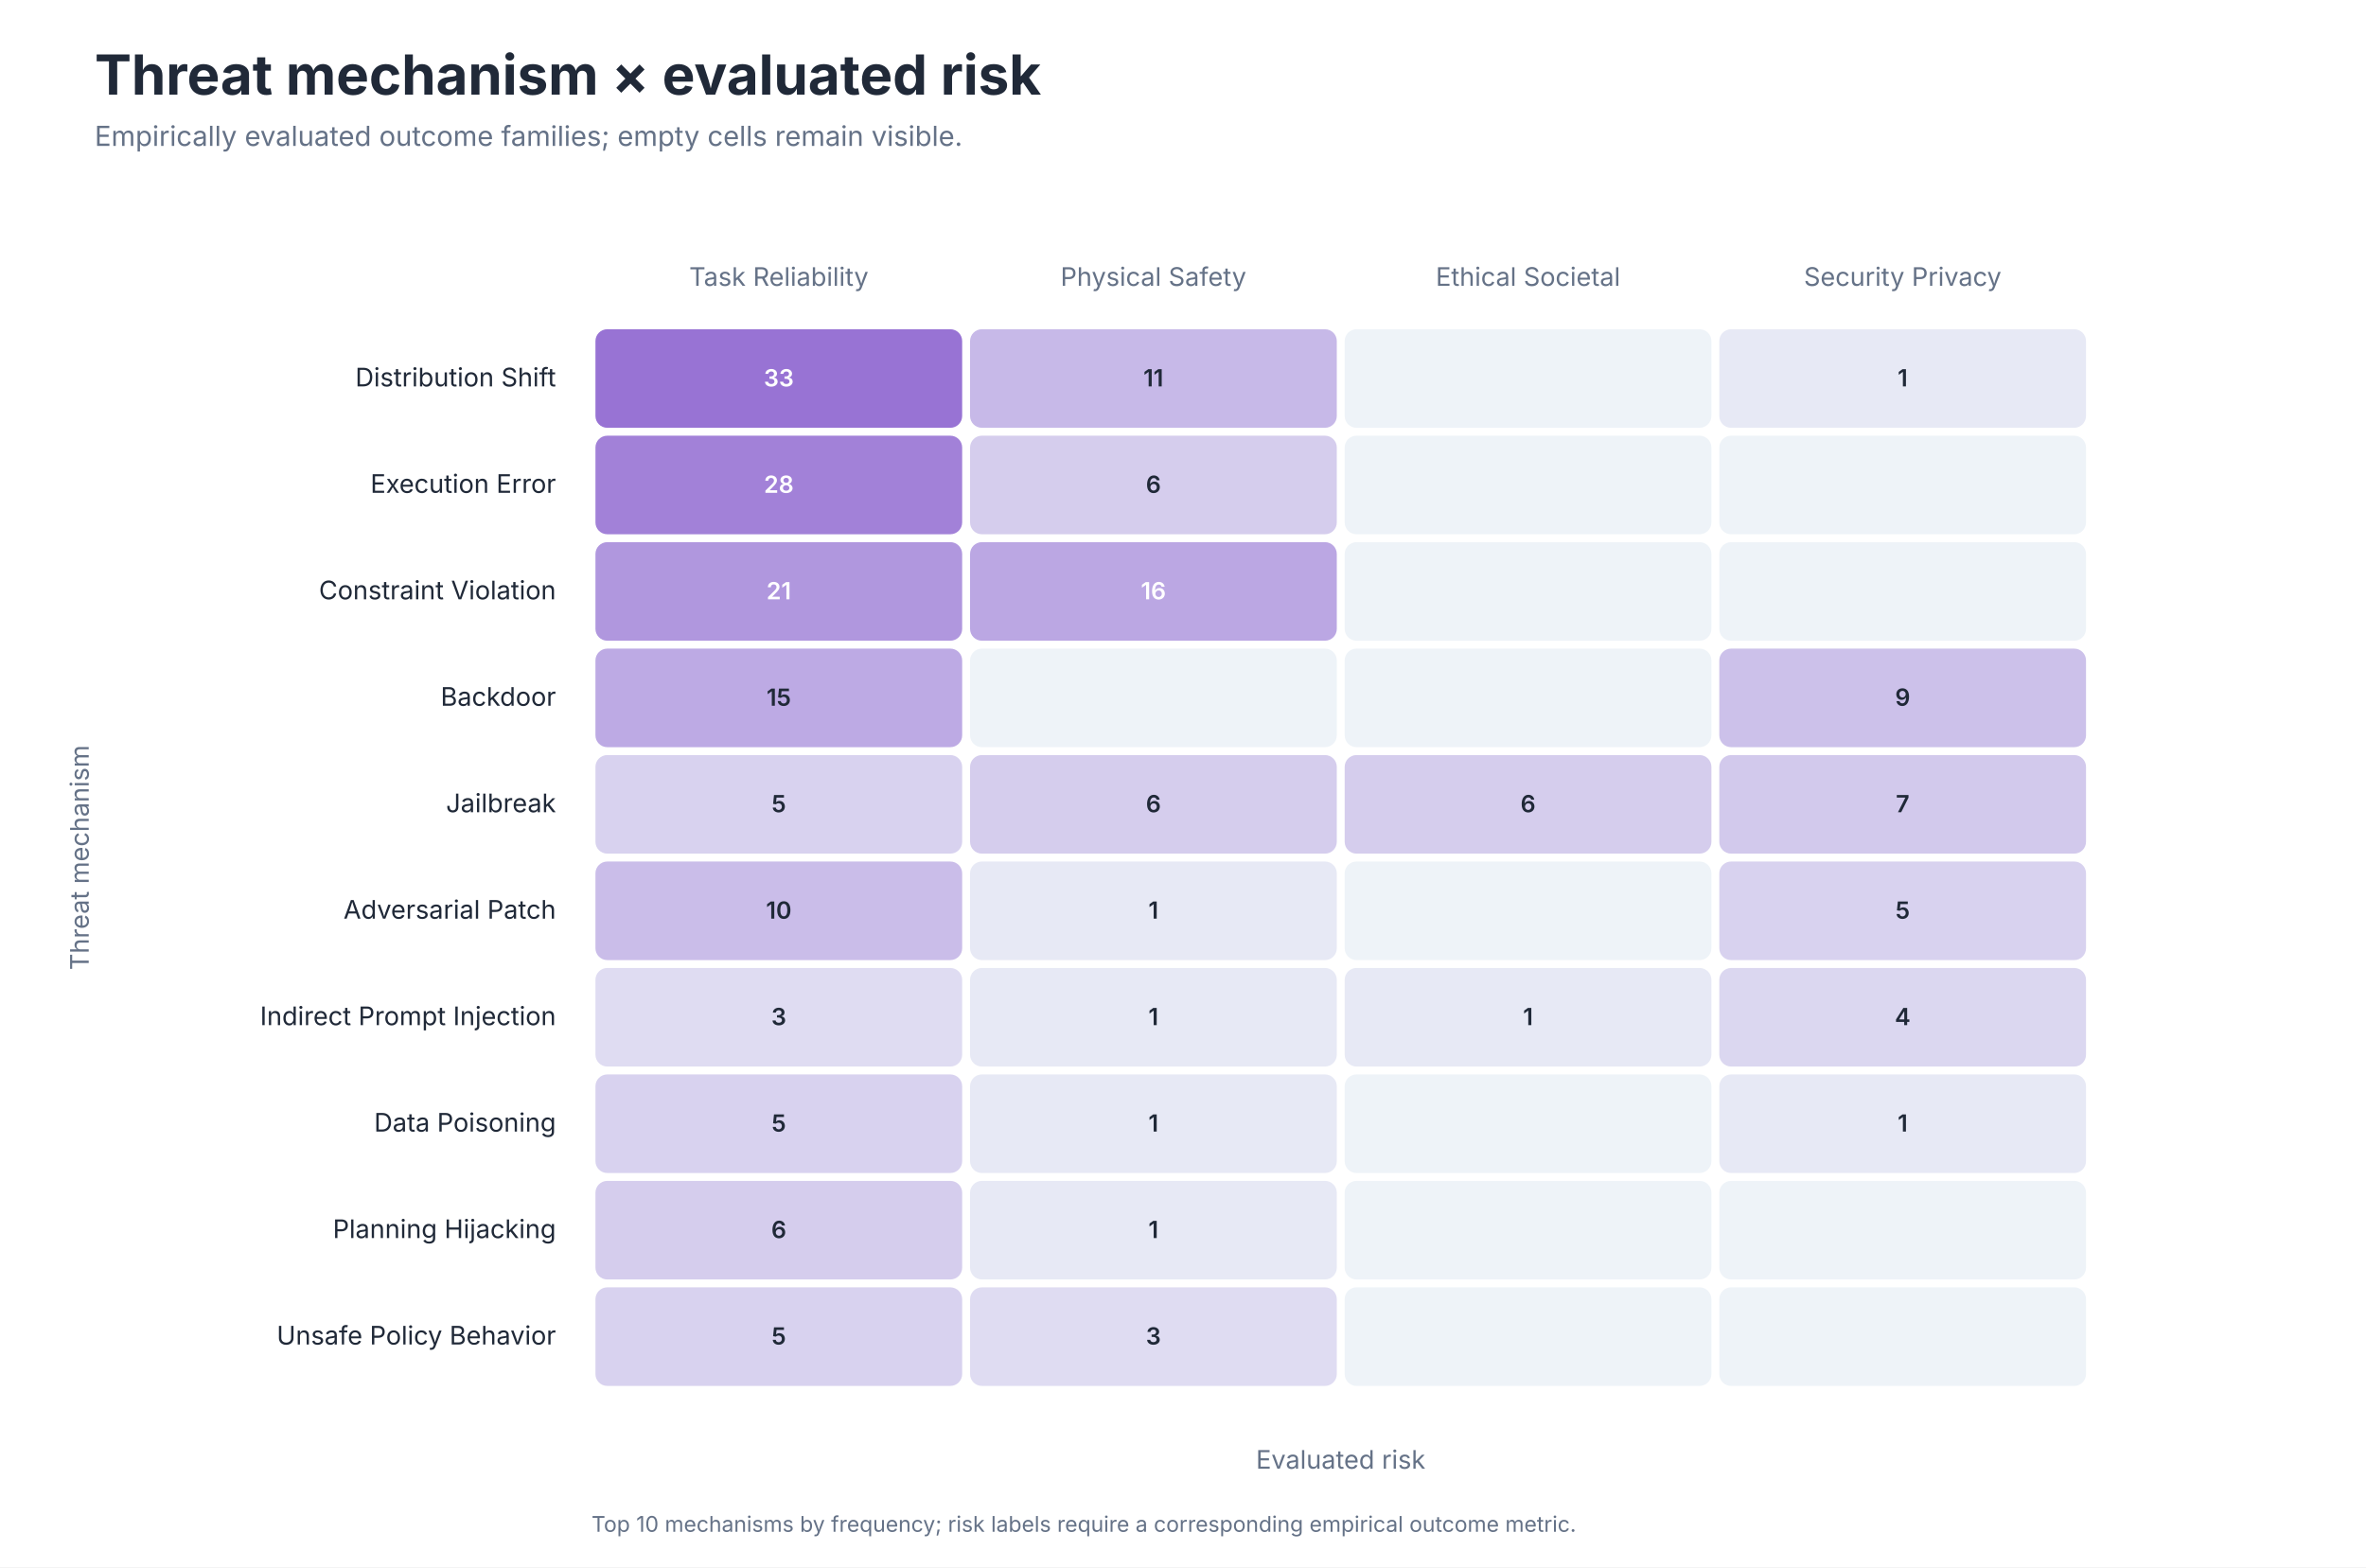
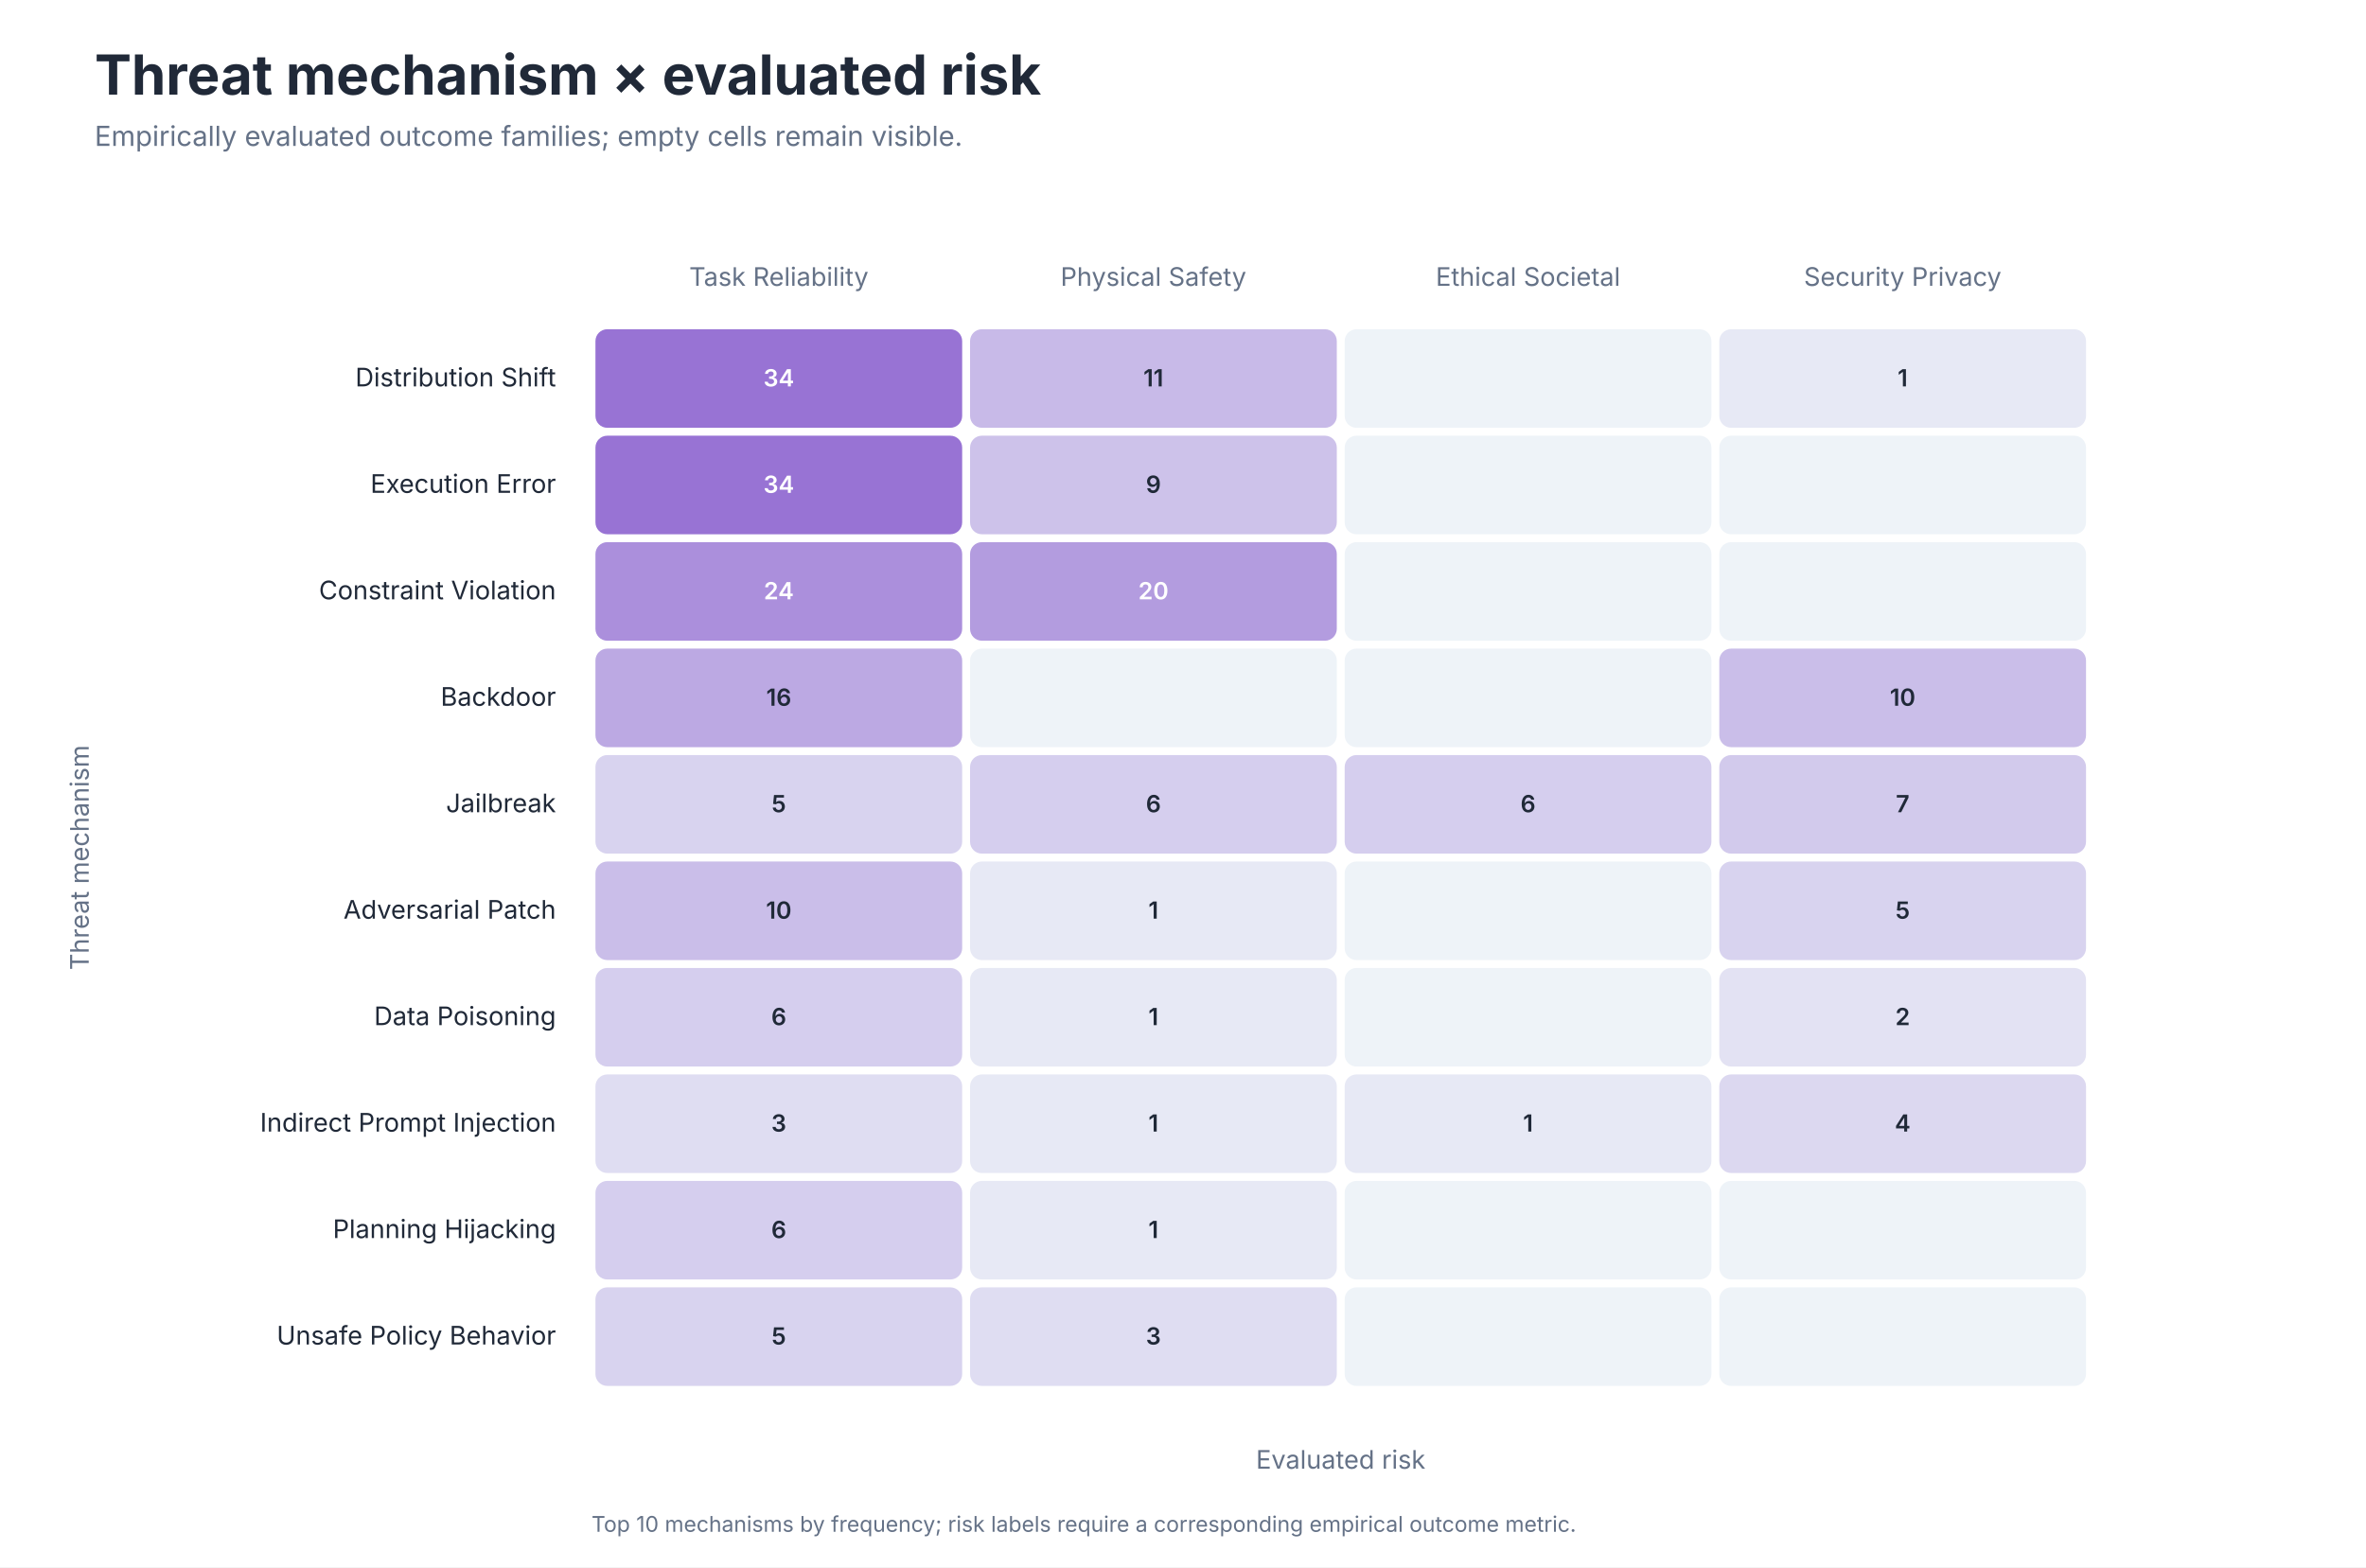
<svg xmlns="http://www.w3.org/2000/svg" role="img" aria-labelledby="title desc" viewBox="0 0 1200 795">
  <style>
text { font-family: -apple-system, BlinkMacSystemFont, 'Segoe UI', sans-serif; }
.title { font-size: 28px; font-weight: 650; fill: #202938; }
.subtitle { font-size: 14px; fill: #657287; }
.axis { font-size: 13px; fill: #657287; }
.label { font-size: 13px; fill: #202938; }
.small { font-size: 11px; fill: #657287; }
</style>
  <rect width="1200" height="795" fill="#FFFFFF" />
  <text class="title" x="48" y="48">Threat mechanism × evaluated risk</text>
  <text class="subtitle" x="48" y="74">Empirically evaluated outcome families; empty cells remain visible.</text>
  <text class="axis" x="395.0" y="145" text-anchor="middle">Task Reliability</text>
  <text class="axis" x="585.0" y="145" text-anchor="middle">Physical Safety</text>
  <text class="axis" x="775.0" y="145" text-anchor="middle">Ethical Societal</text>
  <text class="axis" x="965.0" y="145" text-anchor="middle">Security Privacy</text>
  <text class="label" x="282" y="196.0" text-anchor="end">Distribution Shift</text>
  <rect x="302" y="167" width="186" height="50" rx="6" fill="#9873D4" />
-   <text x="395.0" y="196.0" text-anchor="middle" font-size="12" font-weight="600" fill="#FFFFFF">33</text>
-   <rect x="492" y="167" width="186" height="50" rx="6" fill="#C7B9E8" />
+   <text x="395.0" y="196.0" text-anchor="middle" font-size="12" font-weight="600" fill="#FFFFFF">34</text>
+   <rect x="492" y="167" width="186" height="50" rx="6" fill="#C8BAE8" />
  <text x="585.0" y="196.0" text-anchor="middle" font-size="12" font-weight="600" fill="#202938">11</text>
  <rect x="682" y="167" width="186" height="50" rx="6" fill="#EEF3F8" />
  <text x="775.0" y="196.0" text-anchor="middle" font-size="12" font-weight="600" fill="#202938" />
  <rect x="872" y="167" width="186" height="50" rx="6" fill="#E7E9F5" />
  <text x="965.0" y="196.0" text-anchor="middle" font-size="12" font-weight="600" fill="#202938">1</text>
  <text class="label" x="282" y="250.0" text-anchor="end">Execution Error</text>
-   <rect x="302" y="221" width="186" height="50" rx="6" fill="#A281D8" />
-   <text x="395.0" y="250.0" text-anchor="middle" font-size="12" font-weight="600" fill="#FFFFFF">28</text>
-   <rect x="492" y="221" width="186" height="50" rx="6" fill="#D5CDED" />
-   <text x="585.0" y="250.0" text-anchor="middle" font-size="12" font-weight="600" fill="#202938">6</text>
+   <rect x="302" y="221" width="186" height="50" rx="6" fill="#9873D4" />
+   <text x="395.0" y="250.0" text-anchor="middle" font-size="12" font-weight="600" fill="#FFFFFF">34</text>
+   <rect x="492" y="221" width="186" height="50" rx="6" fill="#CDC2EA" />
+   <text x="585.0" y="250.0" text-anchor="middle" font-size="12" font-weight="600" fill="#202938">9</text>
  <rect x="682" y="221" width="186" height="50" rx="6" fill="#EEF3F8" />
  <text x="775.0" y="250.0" text-anchor="middle" font-size="12" font-weight="600" fill="#202938" />
  <rect x="872" y="221" width="186" height="50" rx="6" fill="#EEF3F8" />
  <text x="965.0" y="250.0" text-anchor="middle" font-size="12" font-weight="600" fill="#202938" />
  <text class="label" x="282" y="304.0" text-anchor="end">Constraint Violation</text>
-   <rect x="302" y="275" width="186" height="50" rx="6" fill="#B097DE" />
-   <text x="395.0" y="304.0" text-anchor="middle" font-size="12" font-weight="600" fill="#FFFFFF">21</text>
-   <rect x="492" y="275" width="186" height="50" rx="6" fill="#BBA7E3" />
-   <text x="585.0" y="304.0" text-anchor="middle" font-size="12" font-weight="600" fill="#FFFFFF">16</text>
+   <rect x="302" y="275" width="186" height="50" rx="6" fill="#AB8FDC" />
+   <text x="395.0" y="304.0" text-anchor="middle" font-size="12" font-weight="600" fill="#FFFFFF">24</text>
+   <rect x="492" y="275" width="186" height="50" rx="6" fill="#B39CDF" />
+   <text x="585.0" y="304.0" text-anchor="middle" font-size="12" font-weight="600" fill="#FFFFFF">20</text>
  <rect x="682" y="275" width="186" height="50" rx="6" fill="#EEF3F8" />
  <text x="775.0" y="304.0" text-anchor="middle" font-size="12" font-weight="600" fill="#202938" />
  <rect x="872" y="275" width="186" height="50" rx="6" fill="#EEF3F8" />
  <text x="965.0" y="304.0" text-anchor="middle" font-size="12" font-weight="600" fill="#202938" />
  <text class="label" x="282" y="358.0" text-anchor="end">Backdoor</text>
-   <rect x="302" y="329" width="186" height="50" rx="6" fill="#BDAAE4" />
-   <text x="395.0" y="358.0" text-anchor="middle" font-size="12" font-weight="600" fill="#202938">15</text>
+   <rect x="302" y="329" width="186" height="50" rx="6" fill="#BCA9E3" />
+   <text x="395.0" y="358.0" text-anchor="middle" font-size="12" font-weight="600" fill="#202938">16</text>
  <rect x="492" y="329" width="186" height="50" rx="6" fill="#EEF3F8" />
  <text x="585.0" y="358.0" text-anchor="middle" font-size="12" font-weight="600" fill="#202938" />
  <rect x="682" y="329" width="186" height="50" rx="6" fill="#EEF3F8" />
  <text x="775.0" y="358.0" text-anchor="middle" font-size="12" font-weight="600" fill="#202938" />
-   <rect x="872" y="329" width="186" height="50" rx="6" fill="#CCC1EA" />
-   <text x="965.0" y="358.0" text-anchor="middle" font-size="12" font-weight="600" fill="#202938">9</text>
+   <rect x="872" y="329" width="186" height="50" rx="6" fill="#CABEE9" />
+   <text x="965.0" y="358.0" text-anchor="middle" font-size="12" font-weight="600" fill="#202938">10</text>
  <text class="label" x="282" y="412.0" text-anchor="end">Jailbreak</text>
-   <rect x="302" y="383" width="186" height="50" rx="6" fill="#D8D2EF" />
+   <rect x="302" y="383" width="186" height="50" rx="6" fill="#D8D3EF" />
  <text x="395.0" y="412.0" text-anchor="middle" font-size="12" font-weight="600" fill="#202938">5</text>
-   <rect x="492" y="383" width="186" height="50" rx="6" fill="#D5CDED" />
+   <rect x="492" y="383" width="186" height="50" rx="6" fill="#D5CEEE" />
  <text x="585.0" y="412.0" text-anchor="middle" font-size="12" font-weight="600" fill="#202938">6</text>
-   <rect x="682" y="383" width="186" height="50" rx="6" fill="#D5CDED" />
+   <rect x="682" y="383" width="186" height="50" rx="6" fill="#D5CEEE" />
  <text x="775.0" y="412.0" text-anchor="middle" font-size="12" font-weight="600" fill="#202938">6</text>
-   <rect x="872" y="383" width="186" height="50" rx="6" fill="#D2C9EC" />
+   <rect x="872" y="383" width="186" height="50" rx="6" fill="#D2CAEC" />
  <text x="965.0" y="412.0" text-anchor="middle" font-size="12" font-weight="600" fill="#202938">7</text>
  <text class="label" x="282" y="466.0" text-anchor="end">Adversarial Patch</text>
-   <rect x="302" y="437" width="186" height="50" rx="6" fill="#CABDE9" />
+   <rect x="302" y="437" width="186" height="50" rx="6" fill="#CABEE9" />
  <text x="395.0" y="466.0" text-anchor="middle" font-size="12" font-weight="600" fill="#202938">10</text>
  <rect x="492" y="437" width="186" height="50" rx="6" fill="#E7E9F5" />
  <text x="585.0" y="466.0" text-anchor="middle" font-size="12" font-weight="600" fill="#202938">1</text>
  <rect x="682" y="437" width="186" height="50" rx="6" fill="#EEF3F8" />
  <text x="775.0" y="466.0" text-anchor="middle" font-size="12" font-weight="600" fill="#202938" />
-   <rect x="872" y="437" width="186" height="50" rx="6" fill="#D8D2EF" />
+   <rect x="872" y="437" width="186" height="50" rx="6" fill="#D8D3EF" />
  <text x="965.0" y="466.0" text-anchor="middle" font-size="12" font-weight="600" fill="#202938">5</text>
-   <text class="label" x="282" y="520.0" text-anchor="end">Indirect Prompt Injection</text>
-   <rect x="302" y="491" width="186" height="50" rx="6" fill="#DFDCF2" />
-   <text x="395.0" y="520.0" text-anchor="middle" font-size="12" font-weight="600" fill="#202938">3</text>
+   <text class="label" x="282" y="520.0" text-anchor="end">Data Poisoning</text>
+   <rect x="302" y="491" width="186" height="50" rx="6" fill="#D5CEEE" />
+   <text x="395.0" y="520.0" text-anchor="middle" font-size="12" font-weight="600" fill="#202938">6</text>
  <rect x="492" y="491" width="186" height="50" rx="6" fill="#E7E9F5" />
  <text x="585.0" y="520.0" text-anchor="middle" font-size="12" font-weight="600" fill="#202938">1</text>
-   <rect x="682" y="491" width="186" height="50" rx="6" fill="#E7E9F5" />
-   <text x="775.0" y="520.0" text-anchor="middle" font-size="12" font-weight="600" fill="#202938">1</text>
-   <rect x="872" y="491" width="186" height="50" rx="6" fill="#DBD7F0" />
-   <text x="965.0" y="520.0" text-anchor="middle" font-size="12" font-weight="600" fill="#202938">4</text>
-   <text class="label" x="282" y="574.0" text-anchor="end">Data Poisoning</text>
-   <rect x="302" y="545" width="186" height="50" rx="6" fill="#D8D2EF" />
-   <text x="395.0" y="574.0" text-anchor="middle" font-size="12" font-weight="600" fill="#202938">5</text>
+   <rect x="682" y="491" width="186" height="50" rx="6" fill="#EEF3F8" />
+   <text x="775.0" y="520.0" text-anchor="middle" font-size="12" font-weight="600" fill="#202938" />
+   <rect x="872" y="491" width="186" height="50" rx="6" fill="#E3E2F3" />
+   <text x="965.0" y="520.0" text-anchor="middle" font-size="12" font-weight="600" fill="#202938">2</text>
+   <text class="label" x="282" y="574.0" text-anchor="end">Indirect Prompt Injection</text>
+   <rect x="302" y="545" width="186" height="50" rx="6" fill="#DFDDF2" />
+   <text x="395.0" y="574.0" text-anchor="middle" font-size="12" font-weight="600" fill="#202938">3</text>
  <rect x="492" y="545" width="186" height="50" rx="6" fill="#E7E9F5" />
  <text x="585.0" y="574.0" text-anchor="middle" font-size="12" font-weight="600" fill="#202938">1</text>
-   <rect x="682" y="545" width="186" height="50" rx="6" fill="#EEF3F8" />
-   <text x="775.0" y="574.0" text-anchor="middle" font-size="12" font-weight="600" fill="#202938" />
-   <rect x="872" y="545" width="186" height="50" rx="6" fill="#E7E9F5" />
-   <text x="965.0" y="574.0" text-anchor="middle" font-size="12" font-weight="600" fill="#202938">1</text>
+   <rect x="682" y="545" width="186" height="50" rx="6" fill="#E7E9F5" />
+   <text x="775.0" y="574.0" text-anchor="middle" font-size="12" font-weight="600" fill="#202938">1</text>
+   <rect x="872" y="545" width="186" height="50" rx="6" fill="#DCD8F0" />
+   <text x="965.0" y="574.0" text-anchor="middle" font-size="12" font-weight="600" fill="#202938">4</text>
  <text class="label" x="282" y="628.0" text-anchor="end">Planning Hijacking</text>
-   <rect x="302" y="599" width="186" height="50" rx="6" fill="#D5CDED" />
+   <rect x="302" y="599" width="186" height="50" rx="6" fill="#D5CEEE" />
  <text x="395.0" y="628.0" text-anchor="middle" font-size="12" font-weight="600" fill="#202938">6</text>
  <rect x="492" y="599" width="186" height="50" rx="6" fill="#E7E9F5" />
  <text x="585.0" y="628.0" text-anchor="middle" font-size="12" font-weight="600" fill="#202938">1</text>
  <rect x="682" y="599" width="186" height="50" rx="6" fill="#EEF3F8" />
  <text x="775.0" y="628.0" text-anchor="middle" font-size="12" font-weight="600" fill="#202938" />
  <rect x="872" y="599" width="186" height="50" rx="6" fill="#EEF3F8" />
  <text x="965.0" y="628.0" text-anchor="middle" font-size="12" font-weight="600" fill="#202938" />
  <text class="label" x="282" y="682.0" text-anchor="end">Unsafe Policy Behavior</text>
-   <rect x="302" y="653" width="186" height="50" rx="6" fill="#D8D2EF" />
+   <rect x="302" y="653" width="186" height="50" rx="6" fill="#D8D3EF" />
  <text x="395.0" y="682.0" text-anchor="middle" font-size="12" font-weight="600" fill="#202938">5</text>
-   <rect x="492" y="653" width="186" height="50" rx="6" fill="#DFDCF2" />
+   <rect x="492" y="653" width="186" height="50" rx="6" fill="#DFDDF2" />
  <text x="585.0" y="682.0" text-anchor="middle" font-size="12" font-weight="600" fill="#202938">3</text>
  <rect x="682" y="653" width="186" height="50" rx="6" fill="#EEF3F8" />
  <text x="775.0" y="682.0" text-anchor="middle" font-size="12" font-weight="600" fill="#202938" />
  <rect x="872" y="653" width="186" height="50" rx="6" fill="#EEF3F8" />
  <text x="965.0" y="682.0" text-anchor="middle" font-size="12" font-weight="600" fill="#202938" />
  <text class="axis" x="680.0" y="745" text-anchor="middle">Evaluated risk</text>
  <text class="axis" transform="translate(45 435.0) rotate(-90)" text-anchor="middle">Threat mechanism</text>
  <text class="small" x="300" y="777">Top 10 mechanisms by frequency; risk labels require a corresponding empirical outcome metric.</text>
</svg>
